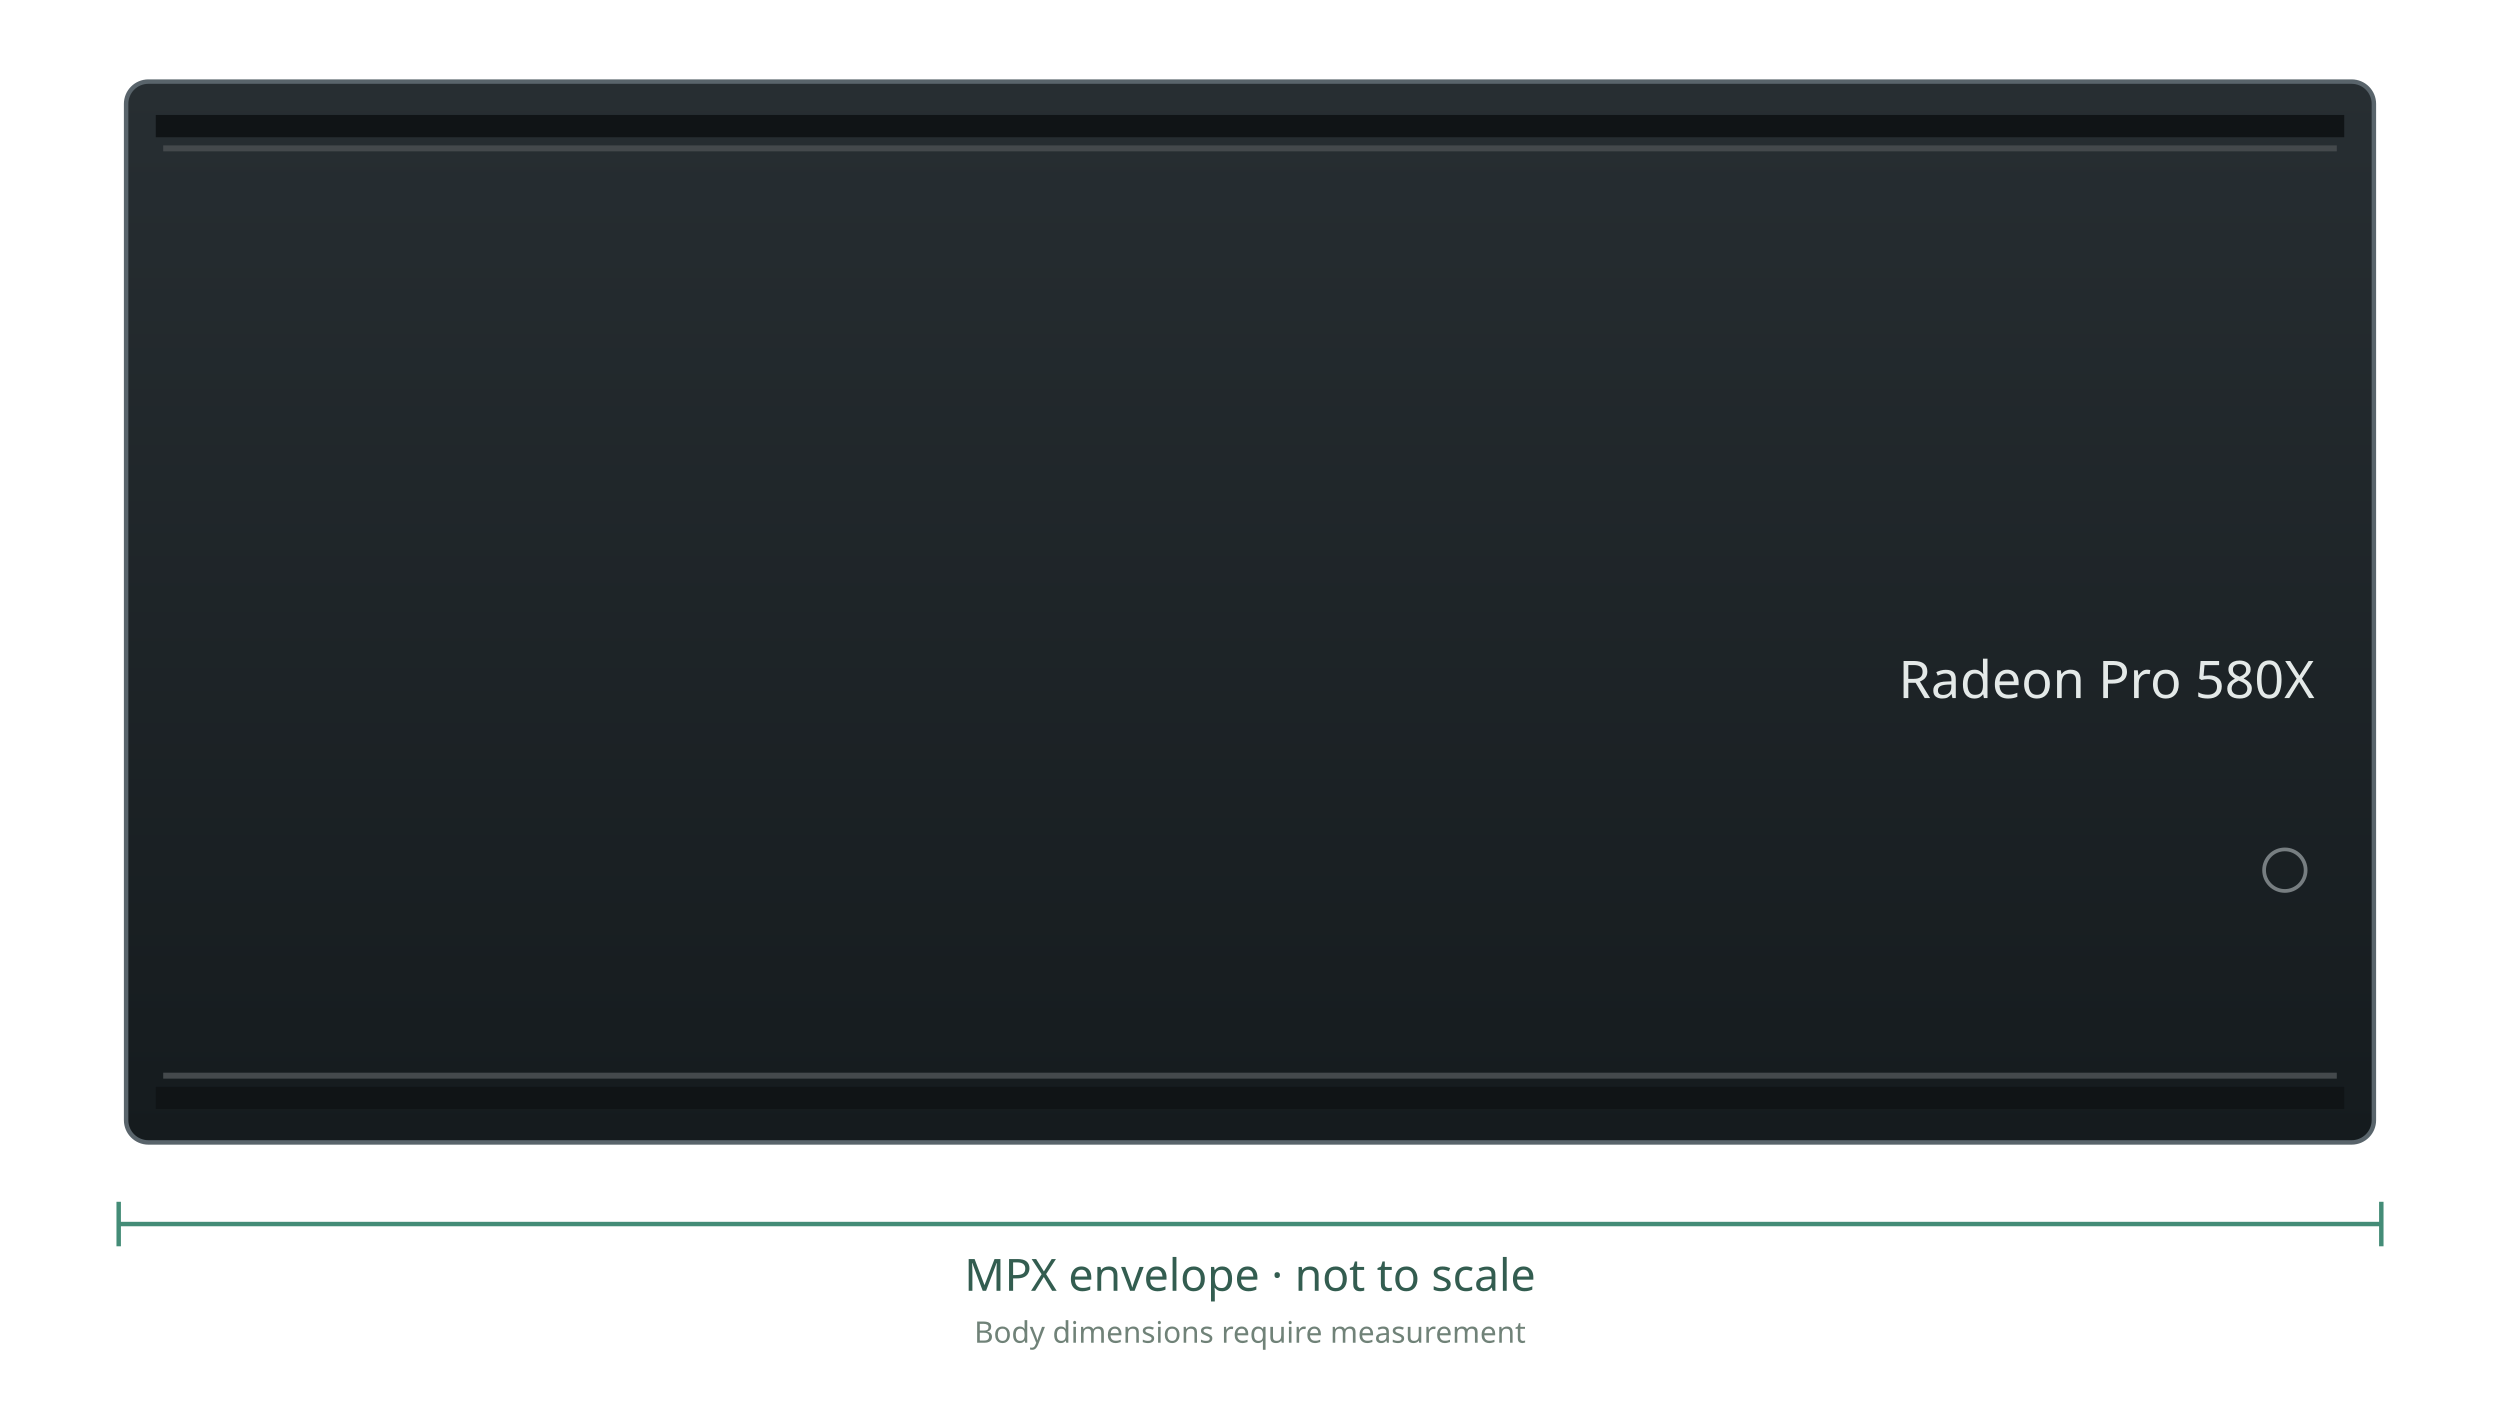
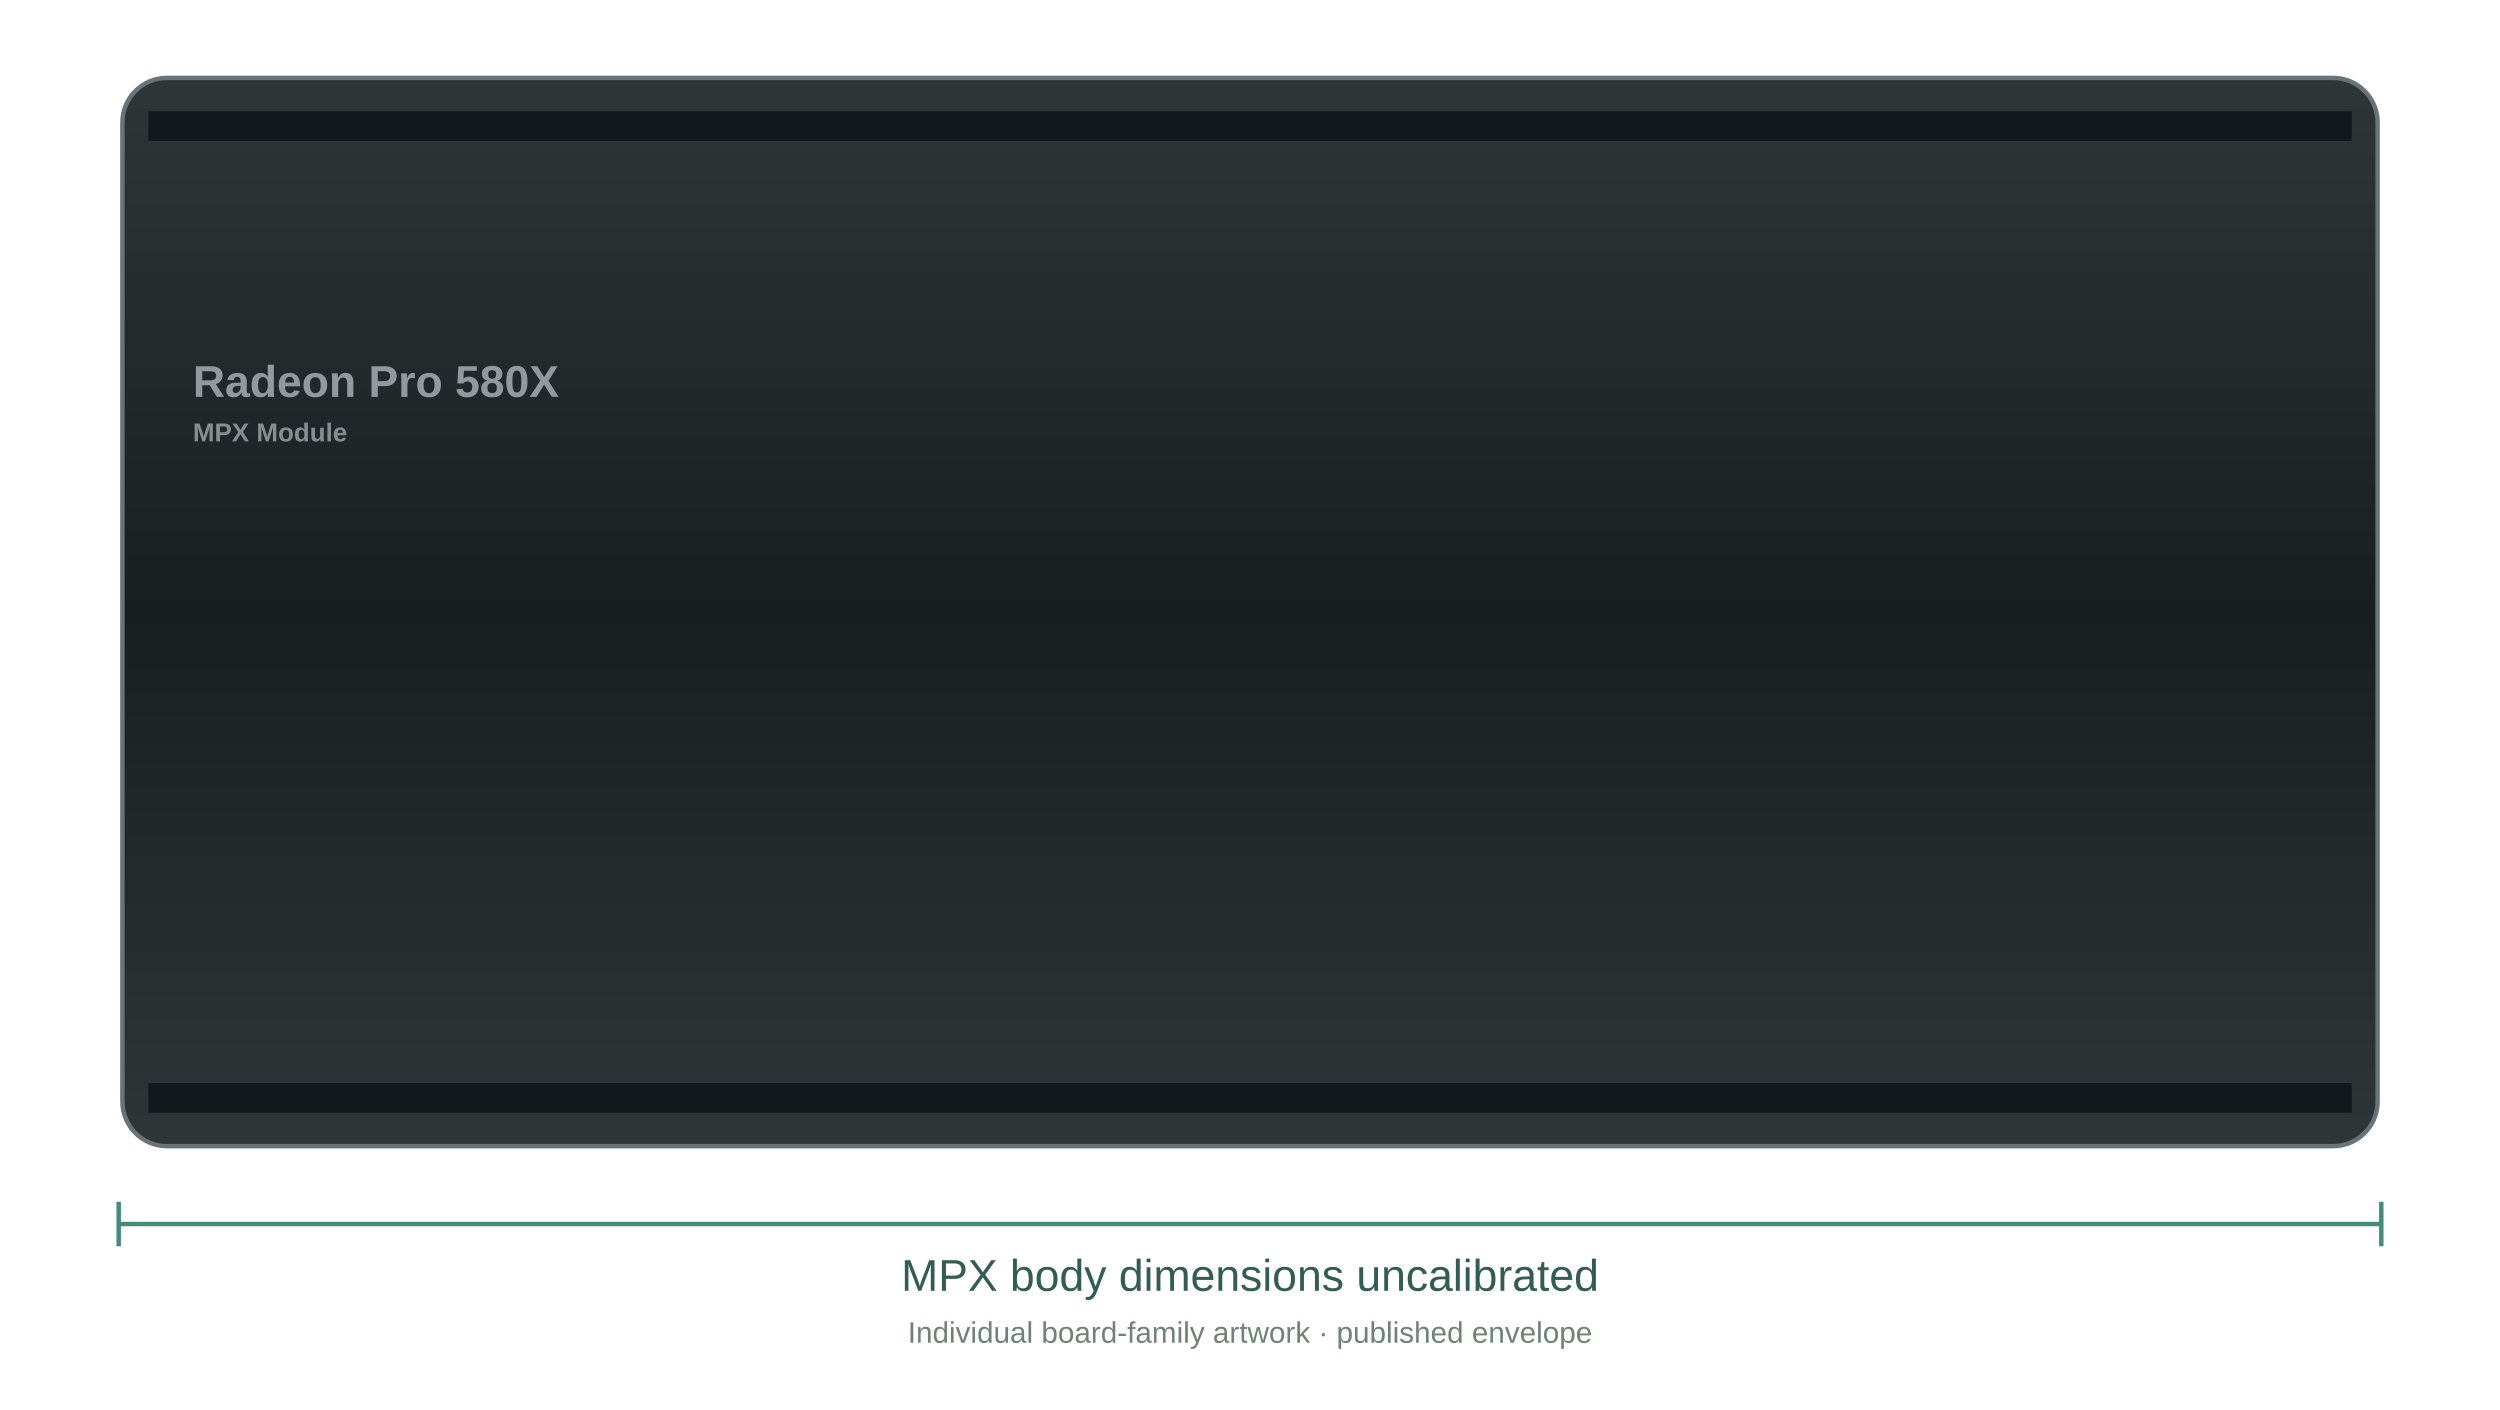
- <svg xmlns="http://www.w3.org/2000/svg" viewBox="-16 -10 337 190" role="img" aria-label="Radeon Pro 580X dimensioned 2D schematic">
+ <svg xmlns="http://www.w3.org/2000/svg" viewBox="-16 -10 337 190" role="img" aria-label="Radeon Pro 580X dimensioned view">
  <defs>
-     <linearGradient id="body" x2="0" y2="1">
-       <stop stop-color="#272e32" />
-       <stop offset="1" stop-color="#151b1e" />
+     <linearGradient id="shell" x2="0" y2="1">
+       <stop stop-color="#303538" />
+       <stop offset=".5" stop-color="#191e21" />
+       <stop offset="1" stop-color="#303538" />
    </linearGradient>
-     <pattern id="fins" width="2" height="4" patternUnits="userSpaceOnUse">
-       <rect width="2" height="4" fill="#a99569" />
-       <path d="M.4 0V4" stroke="#ddd0af" stroke-width=".65" />
-     </pattern>
+     <linearGradient id="metal" x2="0" y2="1">
+       <stop stop-color="#474d51" />
+       <stop offset=".4" stop-color="#303538" />
+       <stop offset="1" stop-color="#474d51" />
+     </linearGradient>
  </defs>
-   <rect x="1" y="1" width="303" height="143" rx="3" fill="url(#body)" stroke="#59646b" stroke-width=".6" />
-   <path d="M5 7 H300 M5 138 H300" stroke="#101416" stroke-width="3" />
-   <path d="M6 10 H299 M6 135 H299" stroke="#44494c" stroke-width=".8" />
-   <circle cx="292" cy="107.3" r="2.8" fill="none" stroke="#777e81" stroke-width=".5" />
-   <text x="296" y="84.1" fill="#e4e9e8" font-family="system-ui,sans-serif" font-size="7.0" text-anchor="end">Radeon Pro 580X</text>
+   <rect x="0.5" y="0.5" width="304" height="144" rx="6" fill="url(#shell)" stroke="#68737a" stroke-width="0.6" />
+   <path d="M4 7H301 M4 138H301" fill="none" stroke="#11191d" stroke-width="4" stroke-linejoin="round" />
+   <text x="10" y="43.5" fill="#929a9d" font-family="Arial,Helvetica,sans-serif" font-size="6" font-weight="600" text-anchor="start">Radeon Pro 580X</text>
+   <text x="10" y="49.5" fill="#858e92" font-family="Arial,Helvetica,sans-serif" font-size="3.5" font-weight="600" text-anchor="start">MPX Module</text>
  <path d="M0 152V158 M0 155H305 M305 152V158" stroke="#448c77" fill="none" stroke-width=".6" />
-   <text x="152.5" y="164" text-anchor="middle" fill="#335d50" font-family="system-ui,sans-serif" font-size="6">MPX envelope · not to scale</text>
-   <text x="152.5" y="171" text-anchor="middle" fill="#708278" font-family="system-ui,sans-serif" font-size="4">Body dimensions require measurement</text>
+   <text x="152.5" y="164" text-anchor="middle" fill="#335d50" font-family="Arial,sans-serif" font-size="6">MPX body dimensions uncalibrated</text>
+   <text x="152.5" y="171" text-anchor="middle" fill="#708278" font-family="Arial,sans-serif" font-size="4">Individual board-family artwork · published envelope</text>
</svg>
